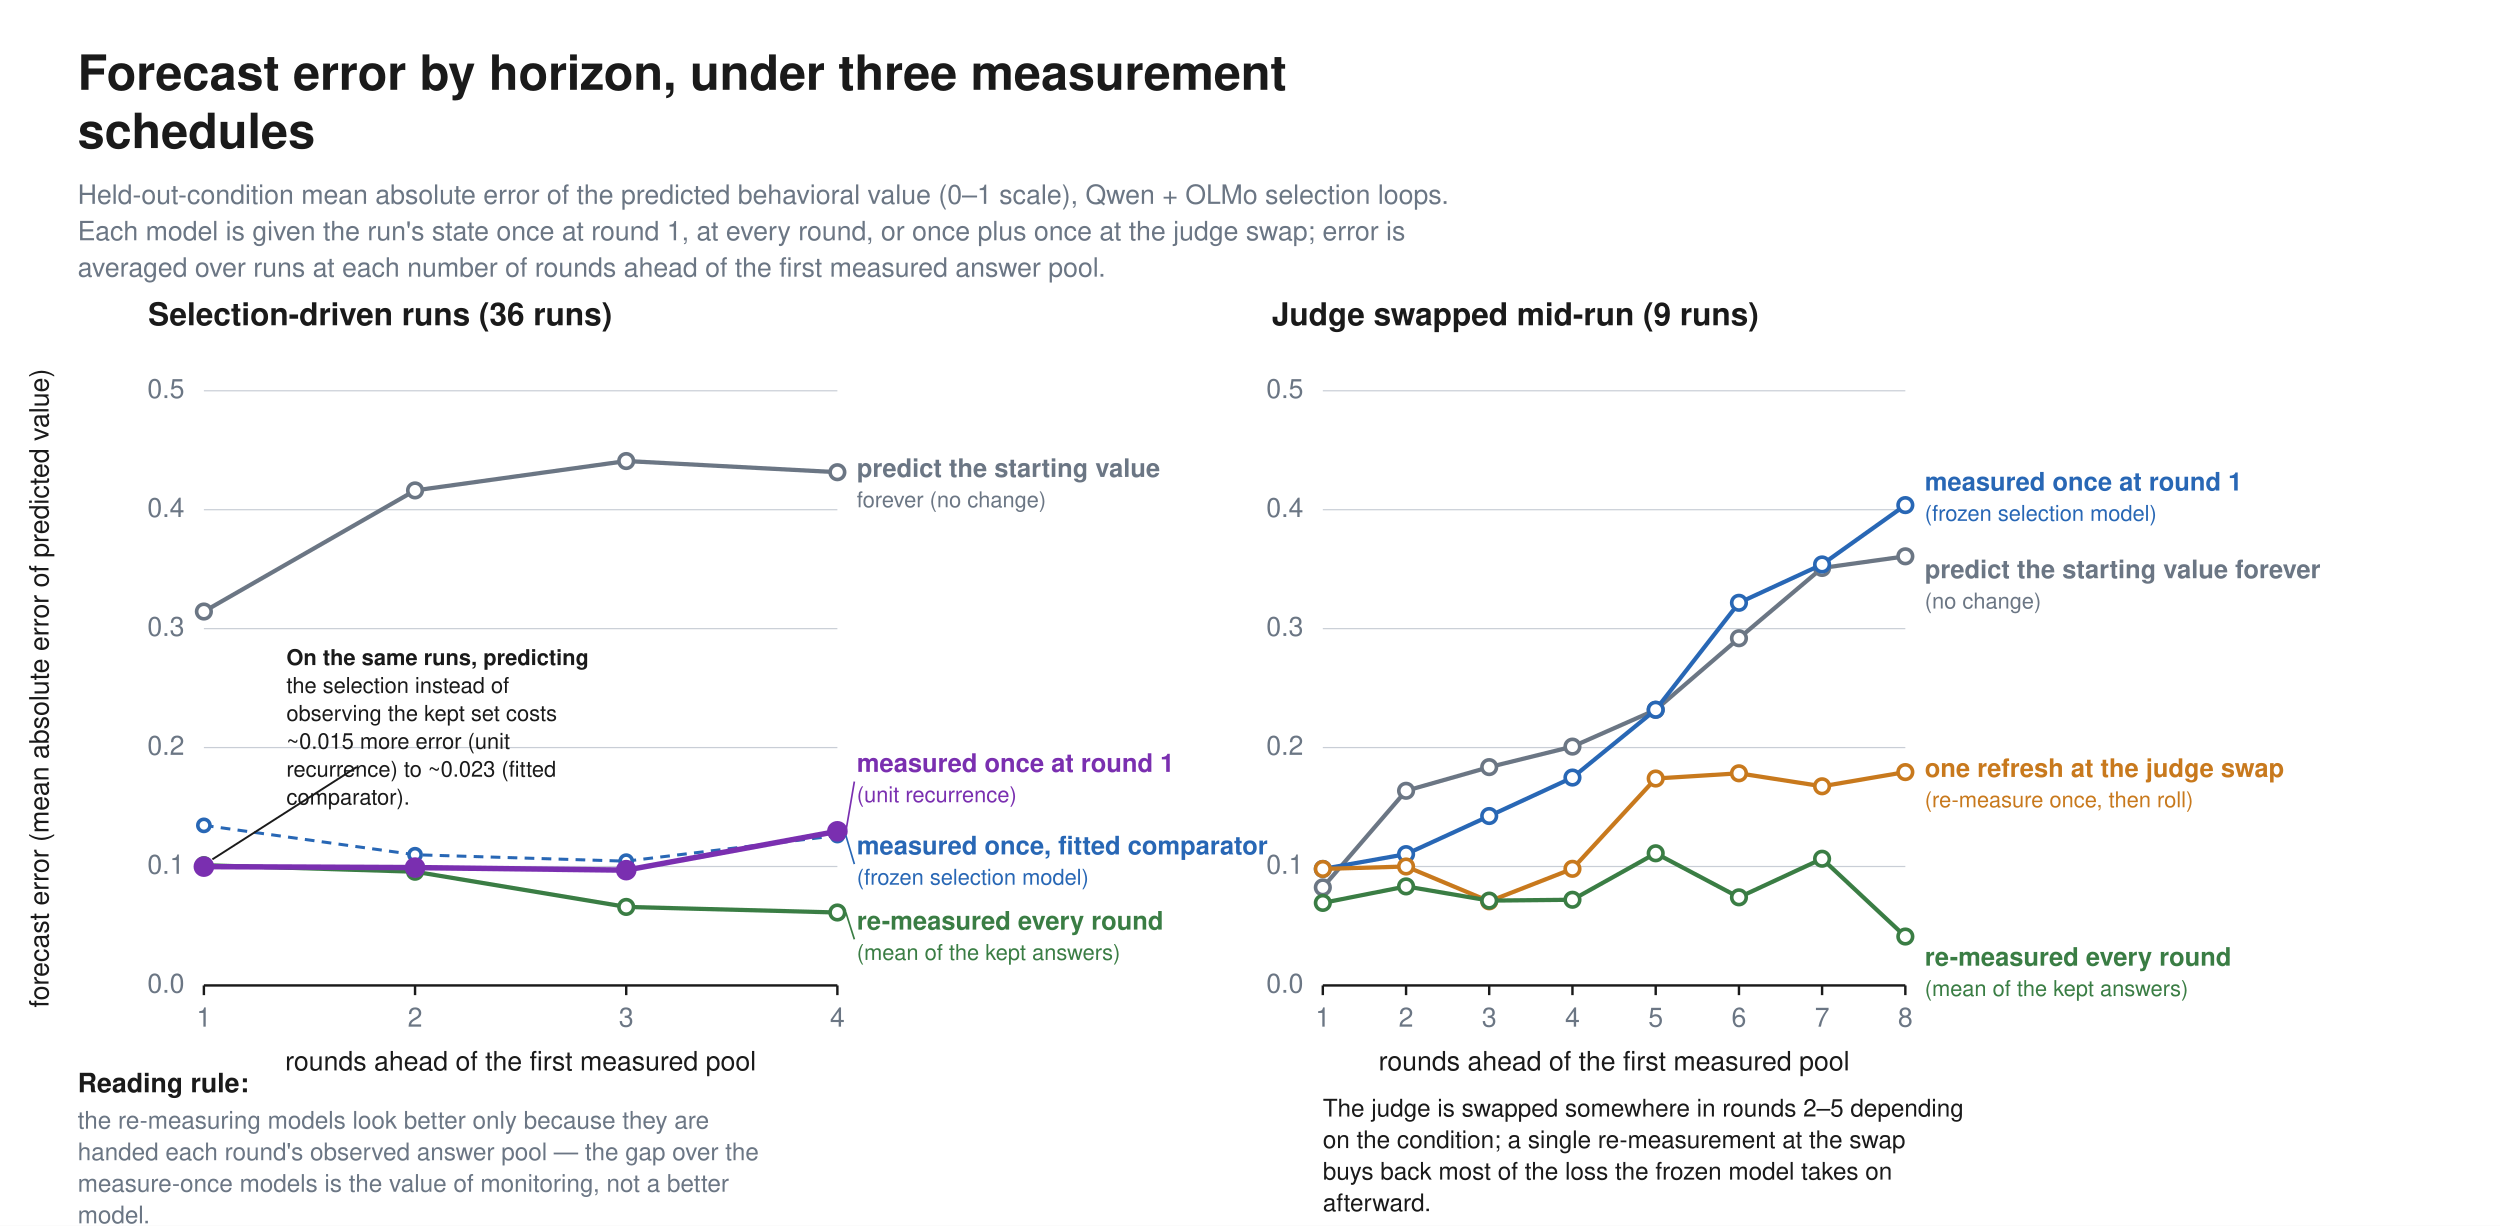
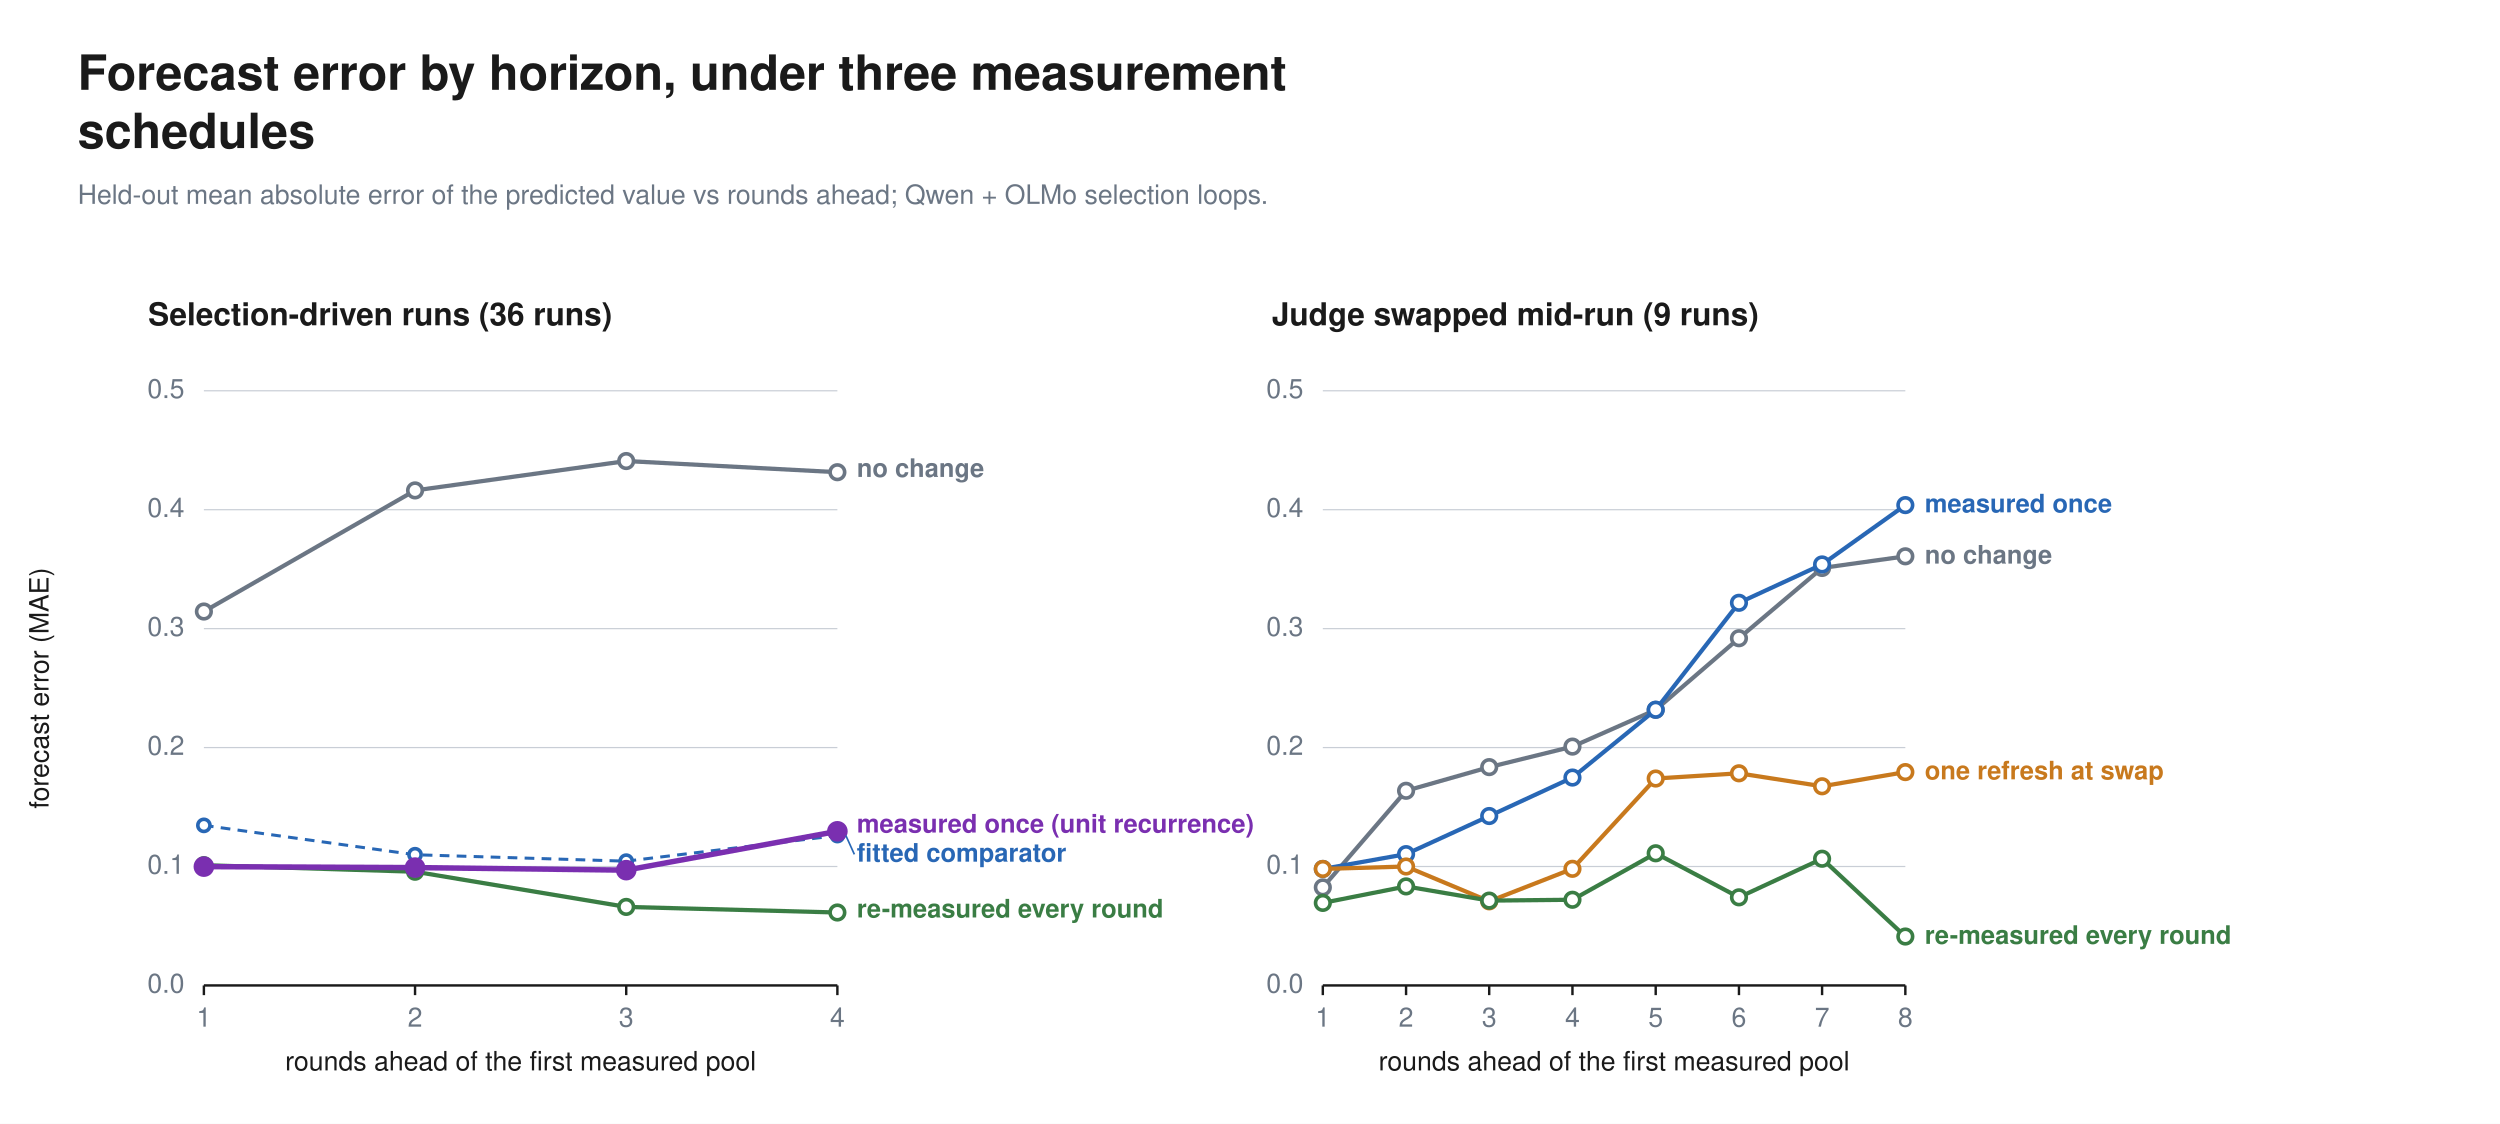
- <svg xmlns="http://www.w3.org/2000/svg" viewBox="0 0 2060 1010" font-family="Helvetica, Arial, sans-serif">
-   <rect width="2060" height="1010" fill="white" />
+ <svg xmlns="http://www.w3.org/2000/svg" viewBox="0 0 2060 926" font-family="Helvetica, Arial, sans-serif">
+   <rect width="2060" height="926" fill="white" />
  <text x="64" y="74" font-family="Helvetica, Arial, sans-serif" font-size="40" fill="#1a1a1a" font-weight="bold" text-anchor="start">Forecast error by horizon, under three measurement</text>
  <text x="64" y="122" font-family="Helvetica, Arial, sans-serif" font-size="40" fill="#1a1a1a" font-weight="bold" text-anchor="start">schedules</text>
-   <text x="64" y="168" font-family="Helvetica, Arial, sans-serif" font-size="22" fill="#6b7684" font-weight="normal" text-anchor="start">Held-out-condition mean absolute error of the predicted behavioral value (0–1 scale), Qwen + OLMo selection loops.</text>
-   <text x="64" y="198" font-family="Helvetica, Arial, sans-serif" font-size="22" fill="#6b7684" font-weight="normal" text-anchor="start">Each model is given the run's state once at round 1, at every round, or once plus once at the judge swap; error is</text>
-   <text x="64" y="228" font-family="Helvetica, Arial, sans-serif" font-size="22" fill="#6b7684" font-weight="normal" text-anchor="start">averaged over runs at each number of rounds ahead of the first measured answer pool.</text>
+   <text x="64" y="168" font-family="Helvetica, Arial, sans-serif" font-size="22" fill="#6b7684" font-weight="normal" text-anchor="start">Held-out mean absolute error of the predicted value vs rounds ahead; Qwen + OLMo selection loops.</text>
  <text x="122" y="268" font-family="Helvetica, Arial, sans-serif" font-size="26" fill="#1a1a1a" font-weight="bold" text-anchor="start">Selection-driven runs (36 runs)</text>
  <text x="1048" y="268" font-family="Helvetica, Arial, sans-serif" font-size="26" fill="#1a1a1a" font-weight="bold" text-anchor="start">Judge swapped mid-run (9 runs)</text>
-   <text x="40" y="567.0" font-family="Helvetica, Arial, sans-serif" font-size="22" fill="#1a1a1a" text-anchor="middle" transform="rotate(-90 40 567.0)">forecast error (mean absolute error of predicted value)</text>
+   <text x="40" y="567.0" font-family="Helvetica, Arial, sans-serif" font-size="22" fill="#1a1a1a" text-anchor="middle" transform="rotate(-90 40 567.0)">forecast error (MAE)</text>
  <line x1="168" y1="812.0" x2="690" y2="812.0" stroke="#1a1a1a" stroke-width="2" />
  <text x="152" y="818.0" font-family="Helvetica, Arial, sans-serif" font-size="22" fill="#6b7684" font-weight="normal" text-anchor="end">0.0</text>
  <line x1="168" y1="714.0" x2="690" y2="714.0" stroke="#c9ced6" stroke-width="1" />
  <text x="152" y="720.0" font-family="Helvetica, Arial, sans-serif" font-size="22" fill="#6b7684" font-weight="normal" text-anchor="end">0.1</text>
  <line x1="168" y1="616.0" x2="690" y2="616.0" stroke="#c9ced6" stroke-width="1" />
  <text x="152" y="622.0" font-family="Helvetica, Arial, sans-serif" font-size="22" fill="#6b7684" font-weight="normal" text-anchor="end">0.2</text>
  <line x1="168" y1="518.0" x2="690" y2="518.0" stroke="#c9ced6" stroke-width="1" />
  <text x="152" y="524.0" font-family="Helvetica, Arial, sans-serif" font-size="22" fill="#6b7684" font-weight="normal" text-anchor="end">0.3</text>
  <line x1="168" y1="420.0" x2="690" y2="420.0" stroke="#c9ced6" stroke-width="1" />
  <text x="152" y="426.0" font-family="Helvetica, Arial, sans-serif" font-size="22" fill="#6b7684" font-weight="normal" text-anchor="end">0.4</text>
  <line x1="168" y1="322.0" x2="690" y2="322.0" stroke="#c9ced6" stroke-width="1" />
  <text x="152" y="328.0" font-family="Helvetica, Arial, sans-serif" font-size="22" fill="#6b7684" font-weight="normal" text-anchor="end">0.5</text>
  <line x1="168.0" y1="812" x2="168.0" y2="820" stroke="#1a1a1a" stroke-width="2" />
  <text x="168.0" y="846" font-family="Helvetica, Arial, sans-serif" font-size="22" fill="#6b7684" font-weight="normal" text-anchor="middle">1</text>
  <line x1="342.0" y1="812" x2="342.0" y2="820" stroke="#1a1a1a" stroke-width="2" />
  <text x="342.0" y="846" font-family="Helvetica, Arial, sans-serif" font-size="22" fill="#6b7684" font-weight="normal" text-anchor="middle">2</text>
  <line x1="516.0" y1="812" x2="516.0" y2="820" stroke="#1a1a1a" stroke-width="2" />
  <text x="516.0" y="846" font-family="Helvetica, Arial, sans-serif" font-size="22" fill="#6b7684" font-weight="normal" text-anchor="middle">3</text>
  <line x1="690.0" y1="812" x2="690.0" y2="820" stroke="#1a1a1a" stroke-width="2" />
  <text x="690.0" y="846" font-family="Helvetica, Arial, sans-serif" font-size="22" fill="#6b7684" font-weight="normal" text-anchor="middle">4</text>
  <text x="429.0" y="882" font-family="Helvetica, Arial, sans-serif" font-size="22" fill="#1a1a1a" font-weight="normal" text-anchor="middle">rounds ahead of the first measured pool</text>
  <polyline points="168.0,503.9 342.0,404.1 516.0,379.9 690.0,389.1" fill="none" stroke="#6b7684" stroke-width="3.5" stroke-linejoin="round" />
  <circle cx="168.0" cy="503.9" r="6" fill="white" stroke="#6b7684" stroke-width="3" />
  <circle cx="342.0" cy="404.1" r="6" fill="white" stroke="#6b7684" stroke-width="3" />
  <circle cx="516.0" cy="379.9" r="6" fill="white" stroke="#6b7684" stroke-width="3" />
  <circle cx="690.0" cy="389.1" r="6" fill="white" stroke="#6b7684" stroke-width="3" />
  <polyline points="168.0,712.9 342.0,718.3 516.0,747.3 690.0,751.9" fill="none" stroke="#3a7d44" stroke-width="3.5" stroke-linejoin="round" />
  <circle cx="168.0" cy="712.9" r="6" fill="white" stroke="#3a7d44" stroke-width="3" />
  <circle cx="342.0" cy="718.3" r="6" fill="white" stroke="#3a7d44" stroke-width="3" />
  <circle cx="516.0" cy="747.3" r="6" fill="white" stroke="#3a7d44" stroke-width="3" />
  <circle cx="690.0" cy="751.9" r="6" fill="white" stroke="#3a7d44" stroke-width="3" />
  <polyline points="168.0,680.1 342.0,704.3 516.0,709.6 690.0,688.5" fill="none" stroke="#2867b5" stroke-width="2.5" stroke-linejoin="round" stroke-dasharray="8 6" />
  <circle cx="168.0" cy="680.1" r="5" fill="white" stroke="#2867b5" stroke-width="3" />
  <circle cx="342.0" cy="704.3" r="5" fill="white" stroke="#2867b5" stroke-width="3" />
  <circle cx="516.0" cy="709.6" r="5" fill="white" stroke="#2867b5" stroke-width="3" />
  <circle cx="690.0" cy="688.5" r="5" fill="white" stroke="#2867b5" stroke-width="3" />
  <polyline points="168.0,714.1 342.0,714.9 516.0,717.0 690.0,685.0" fill="none" stroke="#7a2fb0" stroke-width="4.5" stroke-linejoin="round" />
  <circle cx="168.0" cy="714.1" r="7" fill="#7a2fb0" stroke="#7a2fb0" stroke-width="3" />
  <circle cx="342.0" cy="714.9" r="7" fill="#7a2fb0" stroke="#7a2fb0" stroke-width="3" />
  <circle cx="516.0" cy="717.0" r="7" fill="#7a2fb0" stroke="#7a2fb0" stroke-width="3" />
  <circle cx="690.0" cy="685.0" r="7" fill="#7a2fb0" stroke="#7a2fb0" stroke-width="3" />
-   <text x="706.0" y="393" font-family="Helvetica, Arial, sans-serif" font-size="21" fill="#6b7684" font-weight="bold" text-anchor="start">predict the starting value</text>
-   <text x="706.0" y="418" font-family="Helvetica, Arial, sans-serif" font-size="18" fill="#6b7684" font-weight="normal" text-anchor="start">forever (no change)</text>
-   <line x1="697.0" y1="685.0" x2="704.0" y2="644.0" stroke="#7a2fb0" stroke-width="1.4" />
-   <text x="706.0" y="636" font-family="Helvetica, Arial, sans-serif" font-size="21" fill="#7a2fb0" font-weight="bold" text-anchor="start">measured once at round 1</text>
-   <text x="706.0" y="661" font-family="Helvetica, Arial, sans-serif" font-size="18" fill="#7a2fb0" font-weight="normal" text-anchor="start">(unit recurrence)</text>
-   <line x1="697.0" y1="688.5" x2="704.0" y2="712.0" stroke="#2867b5" stroke-width="1.4" />
-   <text x="706.0" y="704" font-family="Helvetica, Arial, sans-serif" font-size="21" fill="#2867b5" font-weight="bold" text-anchor="start">measured once, fitted comparator</text>
-   <text x="706.0" y="729" font-family="Helvetica, Arial, sans-serif" font-size="18" fill="#2867b5" font-weight="normal" text-anchor="start">(frozen selection model)</text>
-   <line x1="697.0" y1="751.9" x2="704.0" y2="774.0" stroke="#3a7d44" stroke-width="1.4" />
-   <text x="706.0" y="766" font-family="Helvetica, Arial, sans-serif" font-size="21" fill="#3a7d44" font-weight="bold" text-anchor="start">re-measured every round</text>
-   <text x="706.0" y="791" font-family="Helvetica, Arial, sans-serif" font-size="18" fill="#3a7d44" font-weight="normal" text-anchor="start">(mean of the kept answers)</text>
-   <line x1="294" y1="632.0" x2="175.0" y2="708.1" stroke="#1a1a1a" stroke-width="1.6" />
-   <text x="236" y="548" font-family="Helvetica, Arial, sans-serif" font-size="18" fill="#1a1a1a" font-weight="bold" text-anchor="start">On the same runs, predicting</text>
-   <text x="236" y="571" font-family="Helvetica, Arial, sans-serif" font-size="18" fill="#1a1a1a" font-weight="normal" text-anchor="start">the selection instead of</text>
-   <text x="236" y="594" font-family="Helvetica, Arial, sans-serif" font-size="18" fill="#1a1a1a" font-weight="normal" text-anchor="start">observing the kept set costs</text>
-   <text x="236" y="617" font-family="Helvetica, Arial, sans-serif" font-size="18" fill="#1a1a1a" font-weight="normal" text-anchor="start">~0.015 more error (unit</text>
-   <text x="236" y="640" font-family="Helvetica, Arial, sans-serif" font-size="18" fill="#1a1a1a" font-weight="normal" text-anchor="start">recurrence) to ~0.023 (fitted</text>
-   <text x="236" y="663" font-family="Helvetica, Arial, sans-serif" font-size="18" fill="#1a1a1a" font-weight="normal" text-anchor="start">comparator).</text>
+   <text x="706.0" y="393" font-family="Helvetica, Arial, sans-serif" font-size="21" fill="#6b7684" font-weight="bold" text-anchor="start">no change</text>
+   <text x="706.0" y="686" font-family="Helvetica, Arial, sans-serif" font-size="21" fill="#7a2fb0" font-weight="bold" text-anchor="start">measured once (unit recurrence)</text>
+   <line x1="697.0" y1="688.5" x2="704.0" y2="704.0" stroke="#2867b5" stroke-width="1.4" />
+   <text x="706.0" y="710" font-family="Helvetica, Arial, sans-serif" font-size="21" fill="#2867b5" font-weight="bold" text-anchor="start">fitted comparator</text>
+   <text x="706.0" y="756" font-family="Helvetica, Arial, sans-serif" font-size="21" fill="#3a7d44" font-weight="bold" text-anchor="start">re-measured every round</text>
  <line x1="1090" y1="812.0" x2="1570" y2="812.0" stroke="#1a1a1a" stroke-width="2" />
  <text x="1074" y="818.0" font-family="Helvetica, Arial, sans-serif" font-size="22" fill="#6b7684" font-weight="normal" text-anchor="end">0.0</text>
  <line x1="1090" y1="714.0" x2="1570" y2="714.0" stroke="#c9ced6" stroke-width="1" />
  <text x="1074" y="720.0" font-family="Helvetica, Arial, sans-serif" font-size="22" fill="#6b7684" font-weight="normal" text-anchor="end">0.1</text>
  <line x1="1090" y1="616.0" x2="1570" y2="616.0" stroke="#c9ced6" stroke-width="1" />
  <text x="1074" y="622.0" font-family="Helvetica, Arial, sans-serif" font-size="22" fill="#6b7684" font-weight="normal" text-anchor="end">0.2</text>
  <line x1="1090" y1="518.0" x2="1570" y2="518.0" stroke="#c9ced6" stroke-width="1" />
  <text x="1074" y="524.0" font-family="Helvetica, Arial, sans-serif" font-size="22" fill="#6b7684" font-weight="normal" text-anchor="end">0.3</text>
  <line x1="1090" y1="420.0" x2="1570" y2="420.0" stroke="#c9ced6" stroke-width="1" />
  <text x="1074" y="426.0" font-family="Helvetica, Arial, sans-serif" font-size="22" fill="#6b7684" font-weight="normal" text-anchor="end">0.4</text>
  <line x1="1090" y1="322.0" x2="1570" y2="322.0" stroke="#c9ced6" stroke-width="1" />
  <text x="1074" y="328.0" font-family="Helvetica, Arial, sans-serif" font-size="22" fill="#6b7684" font-weight="normal" text-anchor="end">0.5</text>
  <line x1="1090.0" y1="812" x2="1090.0" y2="820" stroke="#1a1a1a" stroke-width="2" />
  <text x="1090.0" y="846" font-family="Helvetica, Arial, sans-serif" font-size="22" fill="#6b7684" font-weight="normal" text-anchor="middle">1</text>
  <line x1="1158.6" y1="812" x2="1158.6" y2="820" stroke="#1a1a1a" stroke-width="2" />
  <text x="1158.571" y="846" font-family="Helvetica, Arial, sans-serif" font-size="22" fill="#6b7684" font-weight="normal" text-anchor="middle">2</text>
  <line x1="1227.1" y1="812" x2="1227.1" y2="820" stroke="#1a1a1a" stroke-width="2" />
  <text x="1227.143" y="846" font-family="Helvetica, Arial, sans-serif" font-size="22" fill="#6b7684" font-weight="normal" text-anchor="middle">3</text>
  <line x1="1295.7" y1="812" x2="1295.7" y2="820" stroke="#1a1a1a" stroke-width="2" />
  <text x="1295.714" y="846" font-family="Helvetica, Arial, sans-serif" font-size="22" fill="#6b7684" font-weight="normal" text-anchor="middle">4</text>
  <line x1="1364.3" y1="812" x2="1364.3" y2="820" stroke="#1a1a1a" stroke-width="2" />
  <text x="1364.286" y="846" font-family="Helvetica, Arial, sans-serif" font-size="22" fill="#6b7684" font-weight="normal" text-anchor="middle">5</text>
  <line x1="1432.9" y1="812" x2="1432.9" y2="820" stroke="#1a1a1a" stroke-width="2" />
  <text x="1432.857" y="846" font-family="Helvetica, Arial, sans-serif" font-size="22" fill="#6b7684" font-weight="normal" text-anchor="middle">6</text>
  <line x1="1501.4" y1="812" x2="1501.4" y2="820" stroke="#1a1a1a" stroke-width="2" />
  <text x="1501.429" y="846" font-family="Helvetica, Arial, sans-serif" font-size="22" fill="#6b7684" font-weight="normal" text-anchor="middle">7</text>
  <line x1="1570.0" y1="812" x2="1570.0" y2="820" stroke="#1a1a1a" stroke-width="2" />
  <text x="1570.0" y="846" font-family="Helvetica, Arial, sans-serif" font-size="22" fill="#6b7684" font-weight="normal" text-anchor="middle">8</text>
  <text x="1330.0" y="882" font-family="Helvetica, Arial, sans-serif" font-size="22" fill="#1a1a1a" font-weight="normal" text-anchor="middle">rounds ahead of the first measured pool</text>
  <polyline points="1090.0,731.2 1158.6,651.6 1227.1,632.1 1295.7,615.2 1364.3,584.9 1432.9,525.9 1501.4,468.0 1570.0,458.4" fill="none" stroke="#6b7684" stroke-width="3.5" stroke-linejoin="round" />
  <circle cx="1090.0" cy="731.2" r="6" fill="white" stroke="#6b7684" stroke-width="3" />
  <circle cx="1158.6" cy="651.6" r="6" fill="white" stroke="#6b7684" stroke-width="3" />
  <circle cx="1227.1" cy="632.1" r="6" fill="white" stroke="#6b7684" stroke-width="3" />
  <circle cx="1295.7" cy="615.2" r="6" fill="white" stroke="#6b7684" stroke-width="3" />
  <circle cx="1364.3" cy="584.9" r="6" fill="white" stroke="#6b7684" stroke-width="3" />
  <circle cx="1432.9" cy="525.9" r="6" fill="white" stroke="#6b7684" stroke-width="3" />
  <circle cx="1501.4" cy="468.0" r="6" fill="white" stroke="#6b7684" stroke-width="3" />
  <circle cx="1570.0" cy="458.4" r="6" fill="white" stroke="#6b7684" stroke-width="3" />
  <polyline points="1090.0,716.0 1158.6,703.8 1227.1,672.4 1295.7,640.7 1364.3,584.8 1432.9,496.7 1501.4,465.1 1570.0,416.2" fill="none" stroke="#2867b5" stroke-width="3.5" stroke-linejoin="round" />
  <circle cx="1090.0" cy="716.0" r="6" fill="white" stroke="#2867b5" stroke-width="3" />
  <circle cx="1158.6" cy="703.8" r="6" fill="white" stroke="#2867b5" stroke-width="3" />
  <circle cx="1227.1" cy="672.4" r="6" fill="white" stroke="#2867b5" stroke-width="3" />
  <circle cx="1295.7" cy="640.7" r="6" fill="white" stroke="#2867b5" stroke-width="3" />
  <circle cx="1364.3" cy="584.8" r="6" fill="white" stroke="#2867b5" stroke-width="3" />
  <circle cx="1432.9" cy="496.7" r="6" fill="white" stroke="#2867b5" stroke-width="3" />
  <circle cx="1501.4" cy="465.1" r="6" fill="white" stroke="#2867b5" stroke-width="3" />
  <circle cx="1570.0" cy="416.2" r="6" fill="white" stroke="#2867b5" stroke-width="3" />
  <polyline points="1090.0,716.0 1158.6,714.0 1227.1,742.7 1295.7,715.9 1364.3,641.5 1432.9,637.2 1501.4,647.9 1570.0,636.2" fill="none" stroke="#c8791d" stroke-width="3.5" stroke-linejoin="round" />
  <circle cx="1090.0" cy="716.0" r="6" fill="white" stroke="#c8791d" stroke-width="3" />
  <circle cx="1158.6" cy="714.0" r="6" fill="white" stroke="#c8791d" stroke-width="3" />
  <circle cx="1227.1" cy="742.7" r="6" fill="white" stroke="#c8791d" stroke-width="3" />
  <circle cx="1295.7" cy="715.9" r="6" fill="white" stroke="#c8791d" stroke-width="3" />
  <circle cx="1364.3" cy="641.5" r="6" fill="white" stroke="#c8791d" stroke-width="3" />
  <circle cx="1432.9" cy="637.2" r="6" fill="white" stroke="#c8791d" stroke-width="3" />
  <circle cx="1501.4" cy="647.9" r="6" fill="white" stroke="#c8791d" stroke-width="3" />
  <circle cx="1570.0" cy="636.2" r="6" fill="white" stroke="#c8791d" stroke-width="3" />
  <polyline points="1090.0,744.0 1158.6,730.4 1227.1,742.1 1295.7,741.4 1364.3,703.1 1432.9,739.4 1501.4,707.6 1570.0,771.7" fill="none" stroke="#3a7d44" stroke-width="3.5" stroke-linejoin="round" />
  <circle cx="1090.0" cy="744.0" r="6" fill="white" stroke="#3a7d44" stroke-width="3" />
  <circle cx="1158.6" cy="730.4" r="6" fill="white" stroke="#3a7d44" stroke-width="3" />
  <circle cx="1227.1" cy="742.1" r="6" fill="white" stroke="#3a7d44" stroke-width="3" />
  <circle cx="1295.7" cy="741.4" r="6" fill="white" stroke="#3a7d44" stroke-width="3" />
  <circle cx="1364.3" cy="703.1" r="6" fill="white" stroke="#3a7d44" stroke-width="3" />
  <circle cx="1432.9" cy="739.4" r="6" fill="white" stroke="#3a7d44" stroke-width="3" />
  <circle cx="1501.4" cy="707.6" r="6" fill="white" stroke="#3a7d44" stroke-width="3" />
  <circle cx="1570.0" cy="771.7" r="6" fill="white" stroke="#3a7d44" stroke-width="3" />
-   <text x="1586.0" y="476.416" font-family="Helvetica, Arial, sans-serif" font-size="21" fill="#6b7684" font-weight="bold" text-anchor="start">predict the starting value forever</text>
-   <text x="1586.0" y="501.416" font-family="Helvetica, Arial, sans-serif" font-size="18" fill="#6b7684" font-weight="normal" text-anchor="start">(no change)</text>
-   <text x="1586.0" y="404.178" font-family="Helvetica, Arial, sans-serif" font-size="21" fill="#2867b5" font-weight="bold" text-anchor="start">measured once at round 1</text>
-   <text x="1586.0" y="429.178" font-family="Helvetica, Arial, sans-serif" font-size="18" fill="#2867b5" font-weight="normal" text-anchor="start">(frozen selection model)</text>
-   <text x="1586.0" y="640.188" font-family="Helvetica, Arial, sans-serif" font-size="21" fill="#c8791d" font-weight="bold" text-anchor="start">one refresh at the judge swap</text>
-   <text x="1586.0" y="665.188" font-family="Helvetica, Arial, sans-serif" font-size="18" fill="#c8791d" font-weight="normal" text-anchor="start">(re-measure once, then roll)</text>
-   <text x="1586.0" y="795.722" font-family="Helvetica, Arial, sans-serif" font-size="21" fill="#3a7d44" font-weight="bold" text-anchor="start">re-measured every round</text>
-   <text x="1586.0" y="820.722" font-family="Helvetica, Arial, sans-serif" font-size="18" fill="#3a7d44" font-weight="normal" text-anchor="start">(mean of the kept answers)</text>
-   <text x="1090" y="920" font-family="Helvetica, Arial, sans-serif" font-size="20" fill="#1a1a1a" font-weight="normal" text-anchor="start">The judge is swapped somewhere in rounds 2–5 depending</text>
-   <text x="1090" y="946" font-family="Helvetica, Arial, sans-serif" font-size="20" fill="#1a1a1a" font-weight="normal" text-anchor="start">on the condition; a single re-measurement at the swap</text>
-   <text x="1090" y="972" font-family="Helvetica, Arial, sans-serif" font-size="20" fill="#1a1a1a" font-weight="normal" text-anchor="start">buys back most of the loss the frozen model takes on</text>
-   <text x="1090" y="998" font-family="Helvetica, Arial, sans-serif" font-size="20" fill="#1a1a1a" font-weight="normal" text-anchor="start">afterward.</text>
-   <text x="64" y="900" font-family="Helvetica, Arial, sans-serif" font-size="22" fill="#1a1a1a" font-weight="bold" text-anchor="start">Reading rule:</text>
-   <text x="64" y="930" font-family="Helvetica, Arial, sans-serif" font-size="20" fill="#6b7684" font-weight="normal" text-anchor="start">the re-measuring models look better only because they are</text>
-   <text x="64" y="956" font-family="Helvetica, Arial, sans-serif" font-size="20" fill="#6b7684" font-weight="normal" text-anchor="start">handed each round's observed answer pool — the gap over the</text>
-   <text x="64" y="982" font-family="Helvetica, Arial, sans-serif" font-size="20" fill="#6b7684" font-weight="normal" text-anchor="start">measure-once models is the value of monitoring, not a better</text>
-   <text x="64" y="1008" font-family="Helvetica, Arial, sans-serif" font-size="20" fill="#6b7684" font-weight="normal" text-anchor="start">model.</text>
+   <text x="1586.0" y="464.416" font-family="Helvetica, Arial, sans-serif" font-size="21" fill="#6b7684" font-weight="bold" text-anchor="start">no change</text>
+   <text x="1586.0" y="422.178" font-family="Helvetica, Arial, sans-serif" font-size="21" fill="#2867b5" font-weight="bold" text-anchor="start">measured once</text>
+   <text x="1586.0" y="642.188" font-family="Helvetica, Arial, sans-serif" font-size="21" fill="#c8791d" font-weight="bold" text-anchor="start">one refresh at swap</text>
+   <text x="1586.0" y="777.722" font-family="Helvetica, Arial, sans-serif" font-size="21" fill="#3a7d44" font-weight="bold" text-anchor="start">re-measured every round</text>
</svg>
